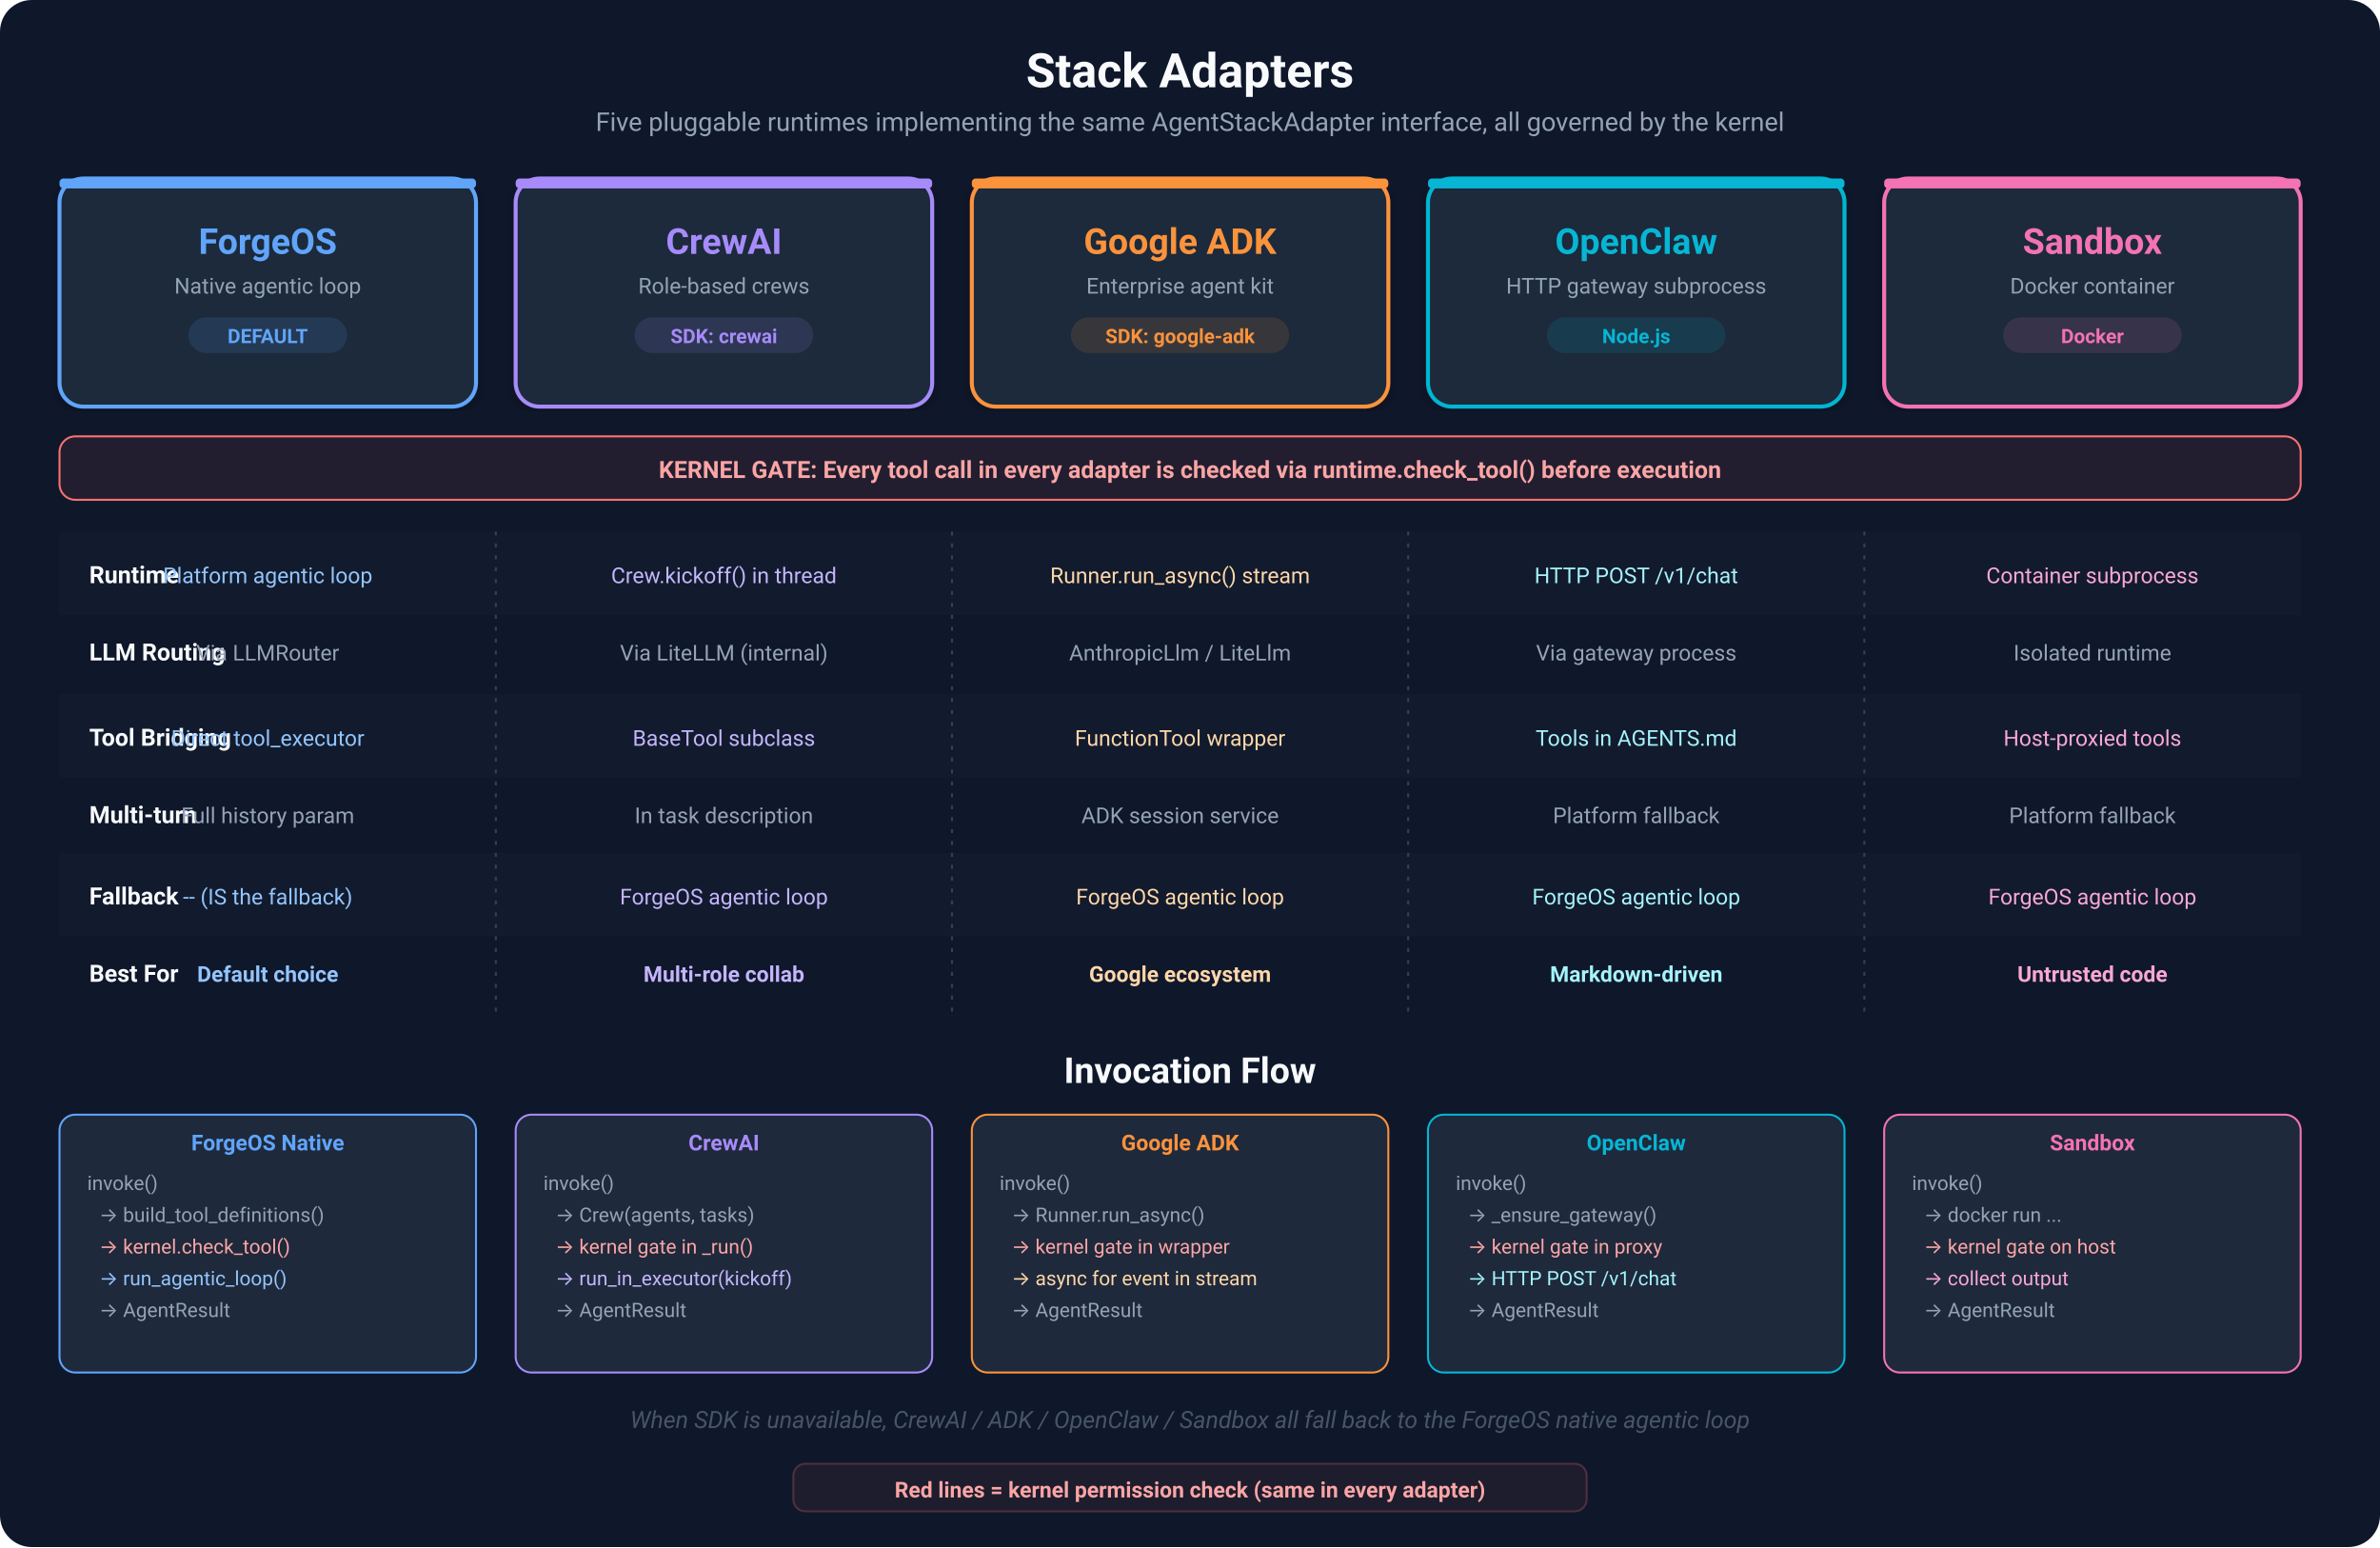
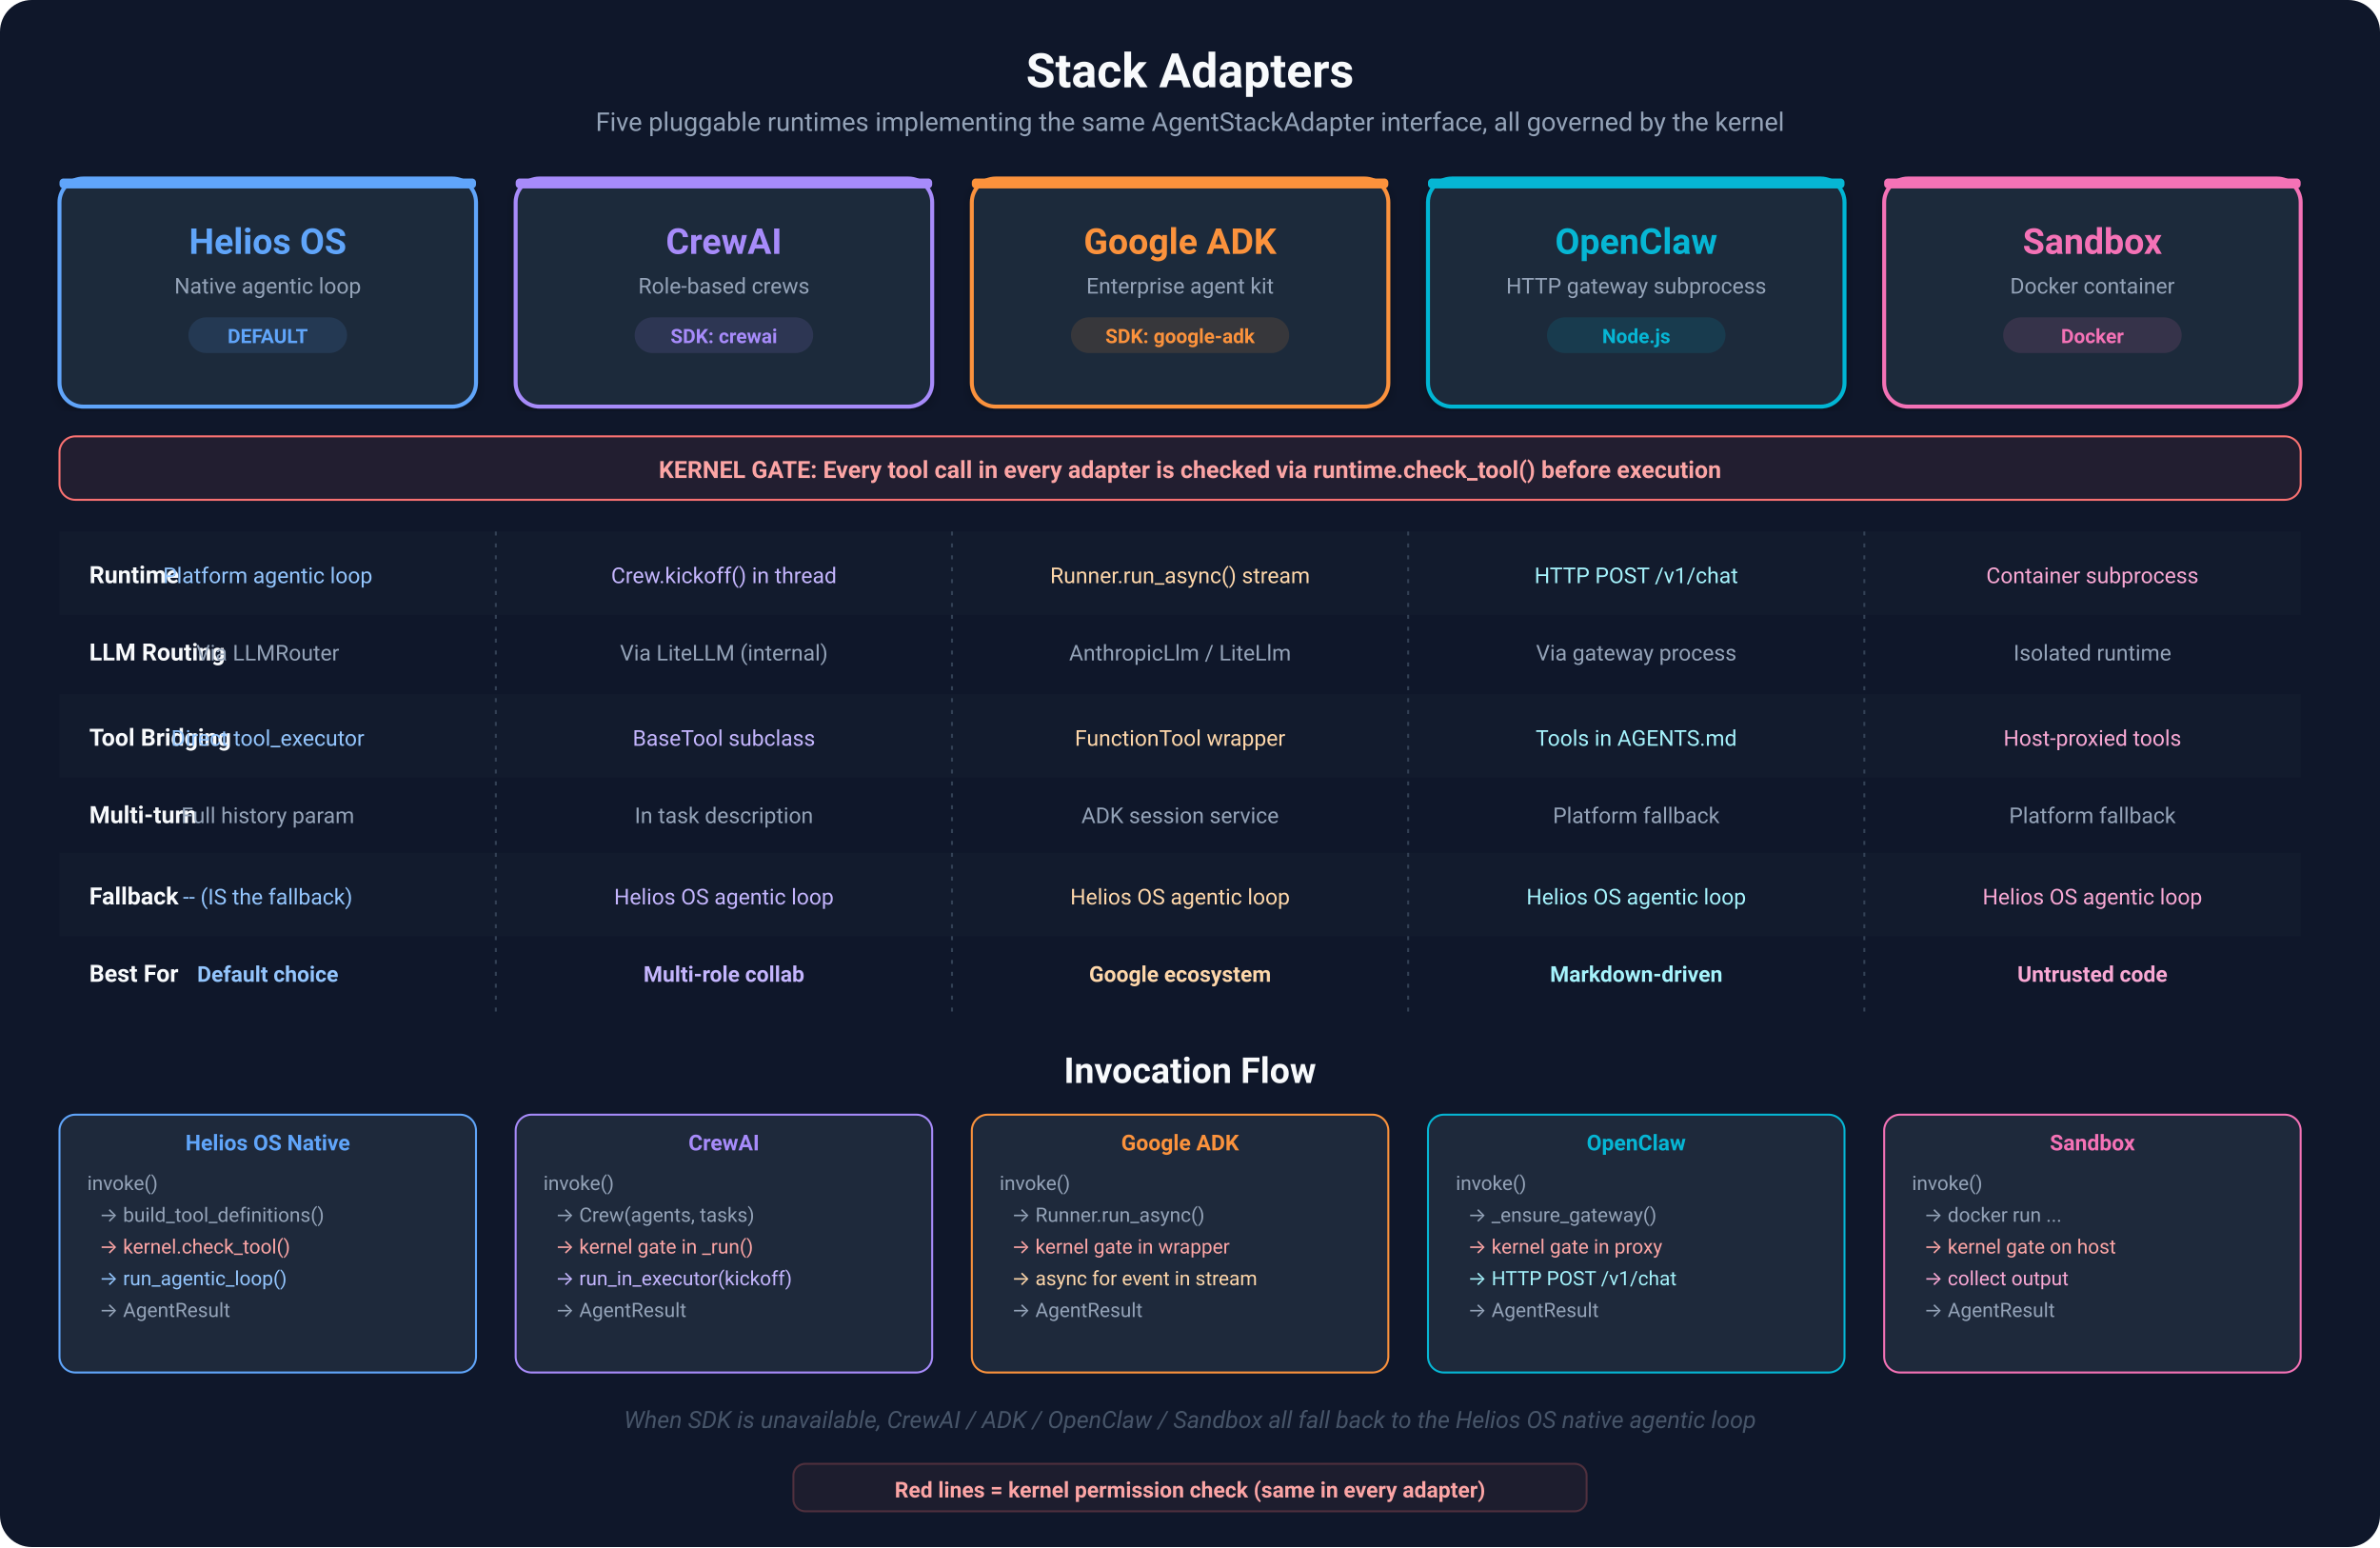
<svg xmlns="http://www.w3.org/2000/svg" viewBox="0 0 1200 780" font-family="-apple-system,BlinkMacSystemFont,'Segoe UI',Roboto,sans-serif">
  <defs>
    <filter id="shadow" x="-2%" y="-2%" width="104%" height="104%">
      <feDropShadow dx="0" dy="2" stdDeviation="3" flood-color="#000" flood-opacity="0.25" />
    </filter>
  </defs>
  <rect width="1200" height="780" fill="#0F172A" rx="16" />
  <text x="600" y="44" text-anchor="middle" fill="#F8FAFC" font-size="24" font-weight="700">Stack Adapters</text>
  <text x="600" y="66" text-anchor="middle" fill="#94A3B8" font-size="13">Five pluggable runtimes implementing the same AgentStackAdapter interface, all governed by the kernel</text>
  <rect x="30" y="90" width="210" height="115" rx="12" fill="#1E293B" stroke="#60A5FA" stroke-width="2" filter="url(#shadow)" />
  <rect x="30" y="90" width="210" height="5" rx="2" fill="#60A5FA" />
-   <text x="135" y="128" text-anchor="middle" fill="#60A5FA" font-size="18" font-weight="700">ForgeOS</text>
+   <text x="135" y="128" text-anchor="middle" fill="#60A5FA" font-size="18" font-weight="700">Helios OS</text>
  <text x="135" y="148" text-anchor="middle" fill="#94A3B8" font-size="11">Native agentic loop</text>
  <rect x="95" y="160" width="80" height="18" rx="9" fill="#60A5FA20" />
  <text x="135" y="173" text-anchor="middle" fill="#60A5FA" font-size="10" font-weight="700">DEFAULT</text>
  <rect x="260" y="90" width="210" height="115" rx="12" fill="#1E293B" stroke="#A78BFA" stroke-width="2" filter="url(#shadow)" />
  <rect x="260" y="90" width="210" height="5" rx="2" fill="#A78BFA" />
  <text x="365" y="128" text-anchor="middle" fill="#A78BFA" font-size="18" font-weight="700">CrewAI</text>
  <text x="365" y="148" text-anchor="middle" fill="#94A3B8" font-size="11">Role-based crews</text>
  <rect x="320" y="160" width="90" height="18" rx="9" fill="#A78BFA20" />
  <text x="365" y="173" text-anchor="middle" fill="#A78BFA" font-size="10" font-weight="700">SDK: crewai</text>
  <rect x="490" y="90" width="210" height="115" rx="12" fill="#1E293B" stroke="#FB923C" stroke-width="2" filter="url(#shadow)" />
  <rect x="490" y="90" width="210" height="5" rx="2" fill="#FB923C" />
  <text x="595" y="128" text-anchor="middle" fill="#FB923C" font-size="18" font-weight="700">Google ADK</text>
  <text x="595" y="148" text-anchor="middle" fill="#94A3B8" font-size="11">Enterprise agent kit</text>
  <rect x="540" y="160" width="110" height="18" rx="9" fill="#FB923C20" />
  <text x="595" y="173" text-anchor="middle" fill="#FB923C" font-size="10" font-weight="700">SDK: google-adk</text>
  <rect x="720" y="90" width="210" height="115" rx="12" fill="#1E293B" stroke="#06B6D4" stroke-width="2" filter="url(#shadow)" />
  <rect x="720" y="90" width="210" height="5" rx="2" fill="#06B6D4" />
  <text x="825" y="128" text-anchor="middle" fill="#06B6D4" font-size="18" font-weight="700">OpenClaw</text>
  <text x="825" y="148" text-anchor="middle" fill="#94A3B8" font-size="11">HTTP gateway subprocess</text>
  <rect x="780" y="160" width="90" height="18" rx="9" fill="#06B6D420" />
  <text x="825" y="173" text-anchor="middle" fill="#06B6D4" font-size="10" font-weight="700">Node.js</text>
  <rect x="950" y="90" width="210" height="115" rx="12" fill="#1E293B" stroke="#F472B6" stroke-width="2" filter="url(#shadow)" />
  <rect x="950" y="90" width="210" height="5" rx="2" fill="#F472B6" />
  <text x="1055" y="128" text-anchor="middle" fill="#F472B6" font-size="18" font-weight="700">Sandbox</text>
  <text x="1055" y="148" text-anchor="middle" fill="#94A3B8" font-size="11">Docker container</text>
  <rect x="1010" y="160" width="90" height="18" rx="9" fill="#F472B620" />
  <text x="1055" y="173" text-anchor="middle" fill="#F472B6" font-size="10" font-weight="700">Docker</text>
  <rect x="30" y="220" width="1130" height="32" rx="8" fill="#F8717115" stroke="#F87171" stroke-width="1" />
  <text x="600" y="241" text-anchor="middle" fill="#FCA5A5" font-size="12" font-weight="600">KERNEL GATE: Every tool call in every adapter is checked via runtime.check_tool() before execution</text>
  <rect x="30" y="268" width="1130" height="42" rx="0" fill="#1E293B40" />
  <text x="45" y="294" fill="#F8FAFC" font-size="12" font-weight="600">Runtime</text>
  <text x="135" y="294" text-anchor="middle" fill="#93C5FD" font-size="11">Platform agentic loop</text>
  <text x="365" y="294" text-anchor="middle" fill="#C4B5FD" font-size="11">Crew.kickoff() in thread</text>
  <text x="595" y="294" text-anchor="middle" fill="#FED7AA" font-size="11">Runner.run_async() stream</text>
  <text x="825" y="294" text-anchor="middle" fill="#A5F3FC" font-size="11">HTTP POST /v1/chat</text>
  <text x="1055" y="294" text-anchor="middle" fill="#F9A8D4" font-size="11">Container subprocess</text>
  <text x="45" y="333" fill="#F8FAFC" font-size="12" font-weight="600">LLM Routing</text>
  <text x="135" y="333" text-anchor="middle" fill="#94A3B8" font-size="11">Via LLMRouter</text>
  <text x="365" y="333" text-anchor="middle" fill="#94A3B8" font-size="11">Via LiteLLM (internal)</text>
  <text x="595" y="333" text-anchor="middle" fill="#94A3B8" font-size="11">AnthropicLlm / LiteLlm</text>
  <text x="825" y="333" text-anchor="middle" fill="#94A3B8" font-size="11">Via gateway process</text>
  <text x="1055" y="333" text-anchor="middle" fill="#94A3B8" font-size="11">Isolated runtime</text>
  <rect x="30" y="350" width="1130" height="42" rx="0" fill="#1E293B40" />
  <text x="45" y="376" fill="#F8FAFC" font-size="12" font-weight="600">Tool Bridging</text>
  <text x="135" y="376" text-anchor="middle" fill="#93C5FD" font-size="11">Direct tool_executor</text>
  <text x="365" y="376" text-anchor="middle" fill="#C4B5FD" font-size="11">BaseTool subclass</text>
  <text x="595" y="376" text-anchor="middle" fill="#FED7AA" font-size="11">FunctionTool wrapper</text>
  <text x="825" y="376" text-anchor="middle" fill="#A5F3FC" font-size="11">Tools in AGENTS.md</text>
  <text x="1055" y="376" text-anchor="middle" fill="#F9A8D4" font-size="11">Host-proxied tools</text>
  <text x="45" y="415" fill="#F8FAFC" font-size="12" font-weight="600">Multi-turn</text>
  <text x="135" y="415" text-anchor="middle" fill="#94A3B8" font-size="11">Full history param</text>
  <text x="365" y="415" text-anchor="middle" fill="#94A3B8" font-size="11">In task description</text>
  <text x="595" y="415" text-anchor="middle" fill="#94A3B8" font-size="11">ADK session service</text>
  <text x="825" y="415" text-anchor="middle" fill="#94A3B8" font-size="11">Platform fallback</text>
  <text x="1055" y="415" text-anchor="middle" fill="#94A3B8" font-size="11">Platform fallback</text>
  <rect x="30" y="430" width="1130" height="42" rx="0" fill="#1E293B40" />
  <text x="45" y="456" fill="#F8FAFC" font-size="12" font-weight="600">Fallback</text>
  <text x="135" y="456" text-anchor="middle" fill="#93C5FD" font-size="11">-- (IS the fallback)</text>
-   <text x="365" y="456" text-anchor="middle" fill="#C4B5FD" font-size="11">ForgeOS agentic loop</text>
-   <text x="595" y="456" text-anchor="middle" fill="#FED7AA" font-size="11">ForgeOS agentic loop</text>
-   <text x="825" y="456" text-anchor="middle" fill="#A5F3FC" font-size="11">ForgeOS agentic loop</text>
-   <text x="1055" y="456" text-anchor="middle" fill="#F9A8D4" font-size="11">ForgeOS agentic loop</text>
+   <text x="365" y="456" text-anchor="middle" fill="#C4B5FD" font-size="11">Helios OS agentic loop</text>
+   <text x="595" y="456" text-anchor="middle" fill="#FED7AA" font-size="11">Helios OS agentic loop</text>
+   <text x="825" y="456" text-anchor="middle" fill="#A5F3FC" font-size="11">Helios OS agentic loop</text>
+   <text x="1055" y="456" text-anchor="middle" fill="#F9A8D4" font-size="11">Helios OS agentic loop</text>
  <text x="45" y="495" fill="#F8FAFC" font-size="12" font-weight="600">Best For</text>
  <text x="135" y="495" text-anchor="middle" fill="#93C5FD" font-size="11" font-weight="600">Default choice</text>
  <text x="365" y="495" text-anchor="middle" fill="#C4B5FD" font-size="11" font-weight="600">Multi-role collab</text>
  <text x="595" y="495" text-anchor="middle" fill="#FED7AA" font-size="11" font-weight="600">Google ecosystem</text>
  <text x="825" y="495" text-anchor="middle" fill="#A5F3FC" font-size="11" font-weight="600">Markdown-driven</text>
  <text x="1055" y="495" text-anchor="middle" fill="#F9A8D4" font-size="11" font-weight="600">Untrusted code</text>
  <line x1="250" y1="268" x2="250" y2="510" stroke="#334155" stroke-width="1" stroke-dasharray="2,4" />
  <line x1="480" y1="268" x2="480" y2="510" stroke="#334155" stroke-width="1" stroke-dasharray="2,4" />
  <line x1="710" y1="268" x2="710" y2="510" stroke="#334155" stroke-width="1" stroke-dasharray="2,4" />
  <line x1="940" y1="268" x2="940" y2="510" stroke="#334155" stroke-width="1" stroke-dasharray="2,4" />
  <text x="600" y="546" text-anchor="middle" fill="#F8FAFC" font-size="18" font-weight="700">Invocation Flow</text>
  <rect x="30" y="562" width="210" height="130" rx="8" fill="#1E293B" stroke="#60A5FA" stroke-width="1" />
-   <text x="135" y="580" text-anchor="middle" fill="#60A5FA" font-size="11" font-weight="700">ForgeOS Native</text>
+   <text x="135" y="580" text-anchor="middle" fill="#60A5FA" font-size="11" font-weight="700">Helios OS Native</text>
  <text x="44" y="600" fill="#94A3B8" font-size="10">invoke()</text>
  <text x="50" y="616" fill="#94A3B8" font-size="10">  → build_tool_definitions()</text>
  <text x="50" y="632" fill="#FCA5A5" font-size="10">  → kernel.check_tool()</text>
  <text x="50" y="648" fill="#93C5FD" font-size="10">  → run_agentic_loop()</text>
  <text x="50" y="664" fill="#94A3B8" font-size="10">  → AgentResult</text>
  <rect x="260" y="562" width="210" height="130" rx="8" fill="#1E293B" stroke="#A78BFA" stroke-width="1" />
  <text x="365" y="580" text-anchor="middle" fill="#A78BFA" font-size="11" font-weight="700">CrewAI</text>
  <text x="274" y="600" fill="#94A3B8" font-size="10">invoke()</text>
  <text x="280" y="616" fill="#94A3B8" font-size="10">  → Crew(agents, tasks)</text>
  <text x="280" y="632" fill="#FCA5A5" font-size="10">  → kernel gate in _run()</text>
  <text x="280" y="648" fill="#C4B5FD" font-size="10">  → run_in_executor(kickoff)</text>
  <text x="280" y="664" fill="#94A3B8" font-size="10">  → AgentResult</text>
  <rect x="490" y="562" width="210" height="130" rx="8" fill="#1E293B" stroke="#FB923C" stroke-width="1" />
  <text x="595" y="580" text-anchor="middle" fill="#FB923C" font-size="11" font-weight="700">Google ADK</text>
  <text x="504" y="600" fill="#94A3B8" font-size="10">invoke()</text>
  <text x="510" y="616" fill="#94A3B8" font-size="10">  → Runner.run_async()</text>
  <text x="510" y="632" fill="#FCA5A5" font-size="10">  → kernel gate in wrapper</text>
  <text x="510" y="648" fill="#FED7AA" font-size="10">  → async for event in stream</text>
  <text x="510" y="664" fill="#94A3B8" font-size="10">  → AgentResult</text>
  <rect x="720" y="562" width="210" height="130" rx="8" fill="#1E293B" stroke="#06B6D4" stroke-width="1" />
  <text x="825" y="580" text-anchor="middle" fill="#06B6D4" font-size="11" font-weight="700">OpenClaw</text>
  <text x="734" y="600" fill="#94A3B8" font-size="10">invoke()</text>
  <text x="740" y="616" fill="#94A3B8" font-size="10">  → _ensure_gateway()</text>
  <text x="740" y="632" fill="#FCA5A5" font-size="10">  → kernel gate in proxy</text>
  <text x="740" y="648" fill="#A5F3FC" font-size="10">  → HTTP POST /v1/chat</text>
  <text x="740" y="664" fill="#94A3B8" font-size="10">  → AgentResult</text>
  <rect x="950" y="562" width="210" height="130" rx="8" fill="#1E293B" stroke="#F472B6" stroke-width="1" />
  <text x="1055" y="580" text-anchor="middle" fill="#F472B6" font-size="11" font-weight="700">Sandbox</text>
  <text x="964" y="600" fill="#94A3B8" font-size="10">invoke()</text>
  <text x="970" y="616" fill="#94A3B8" font-size="10">  → docker run ...</text>
  <text x="970" y="632" fill="#FCA5A5" font-size="10">  → kernel gate on host</text>
  <text x="970" y="648" fill="#F9A8D4" font-size="10">  → collect output</text>
  <text x="970" y="664" fill="#94A3B8" font-size="10">  → AgentResult</text>
-   <text x="600" y="720" text-anchor="middle" fill="#475569" font-size="12" font-style="italic">When SDK is unavailable, CrewAI / ADK / OpenClaw / Sandbox all fall back to the ForgeOS native agentic loop</text>
+   <text x="600" y="720" text-anchor="middle" fill="#475569" font-size="12" font-style="italic">When SDK is unavailable, CrewAI / ADK / OpenClaw / Sandbox all fall back to the Helios OS native agentic loop</text>
  <rect x="400" y="738" width="400" height="24" rx="6" fill="#F8717110" stroke="#F8717140" stroke-width="1" />
  <text x="600" y="755" text-anchor="middle" fill="#FCA5A5" font-size="11" font-weight="600">Red lines = kernel permission check (same in every adapter)</text>
</svg>
